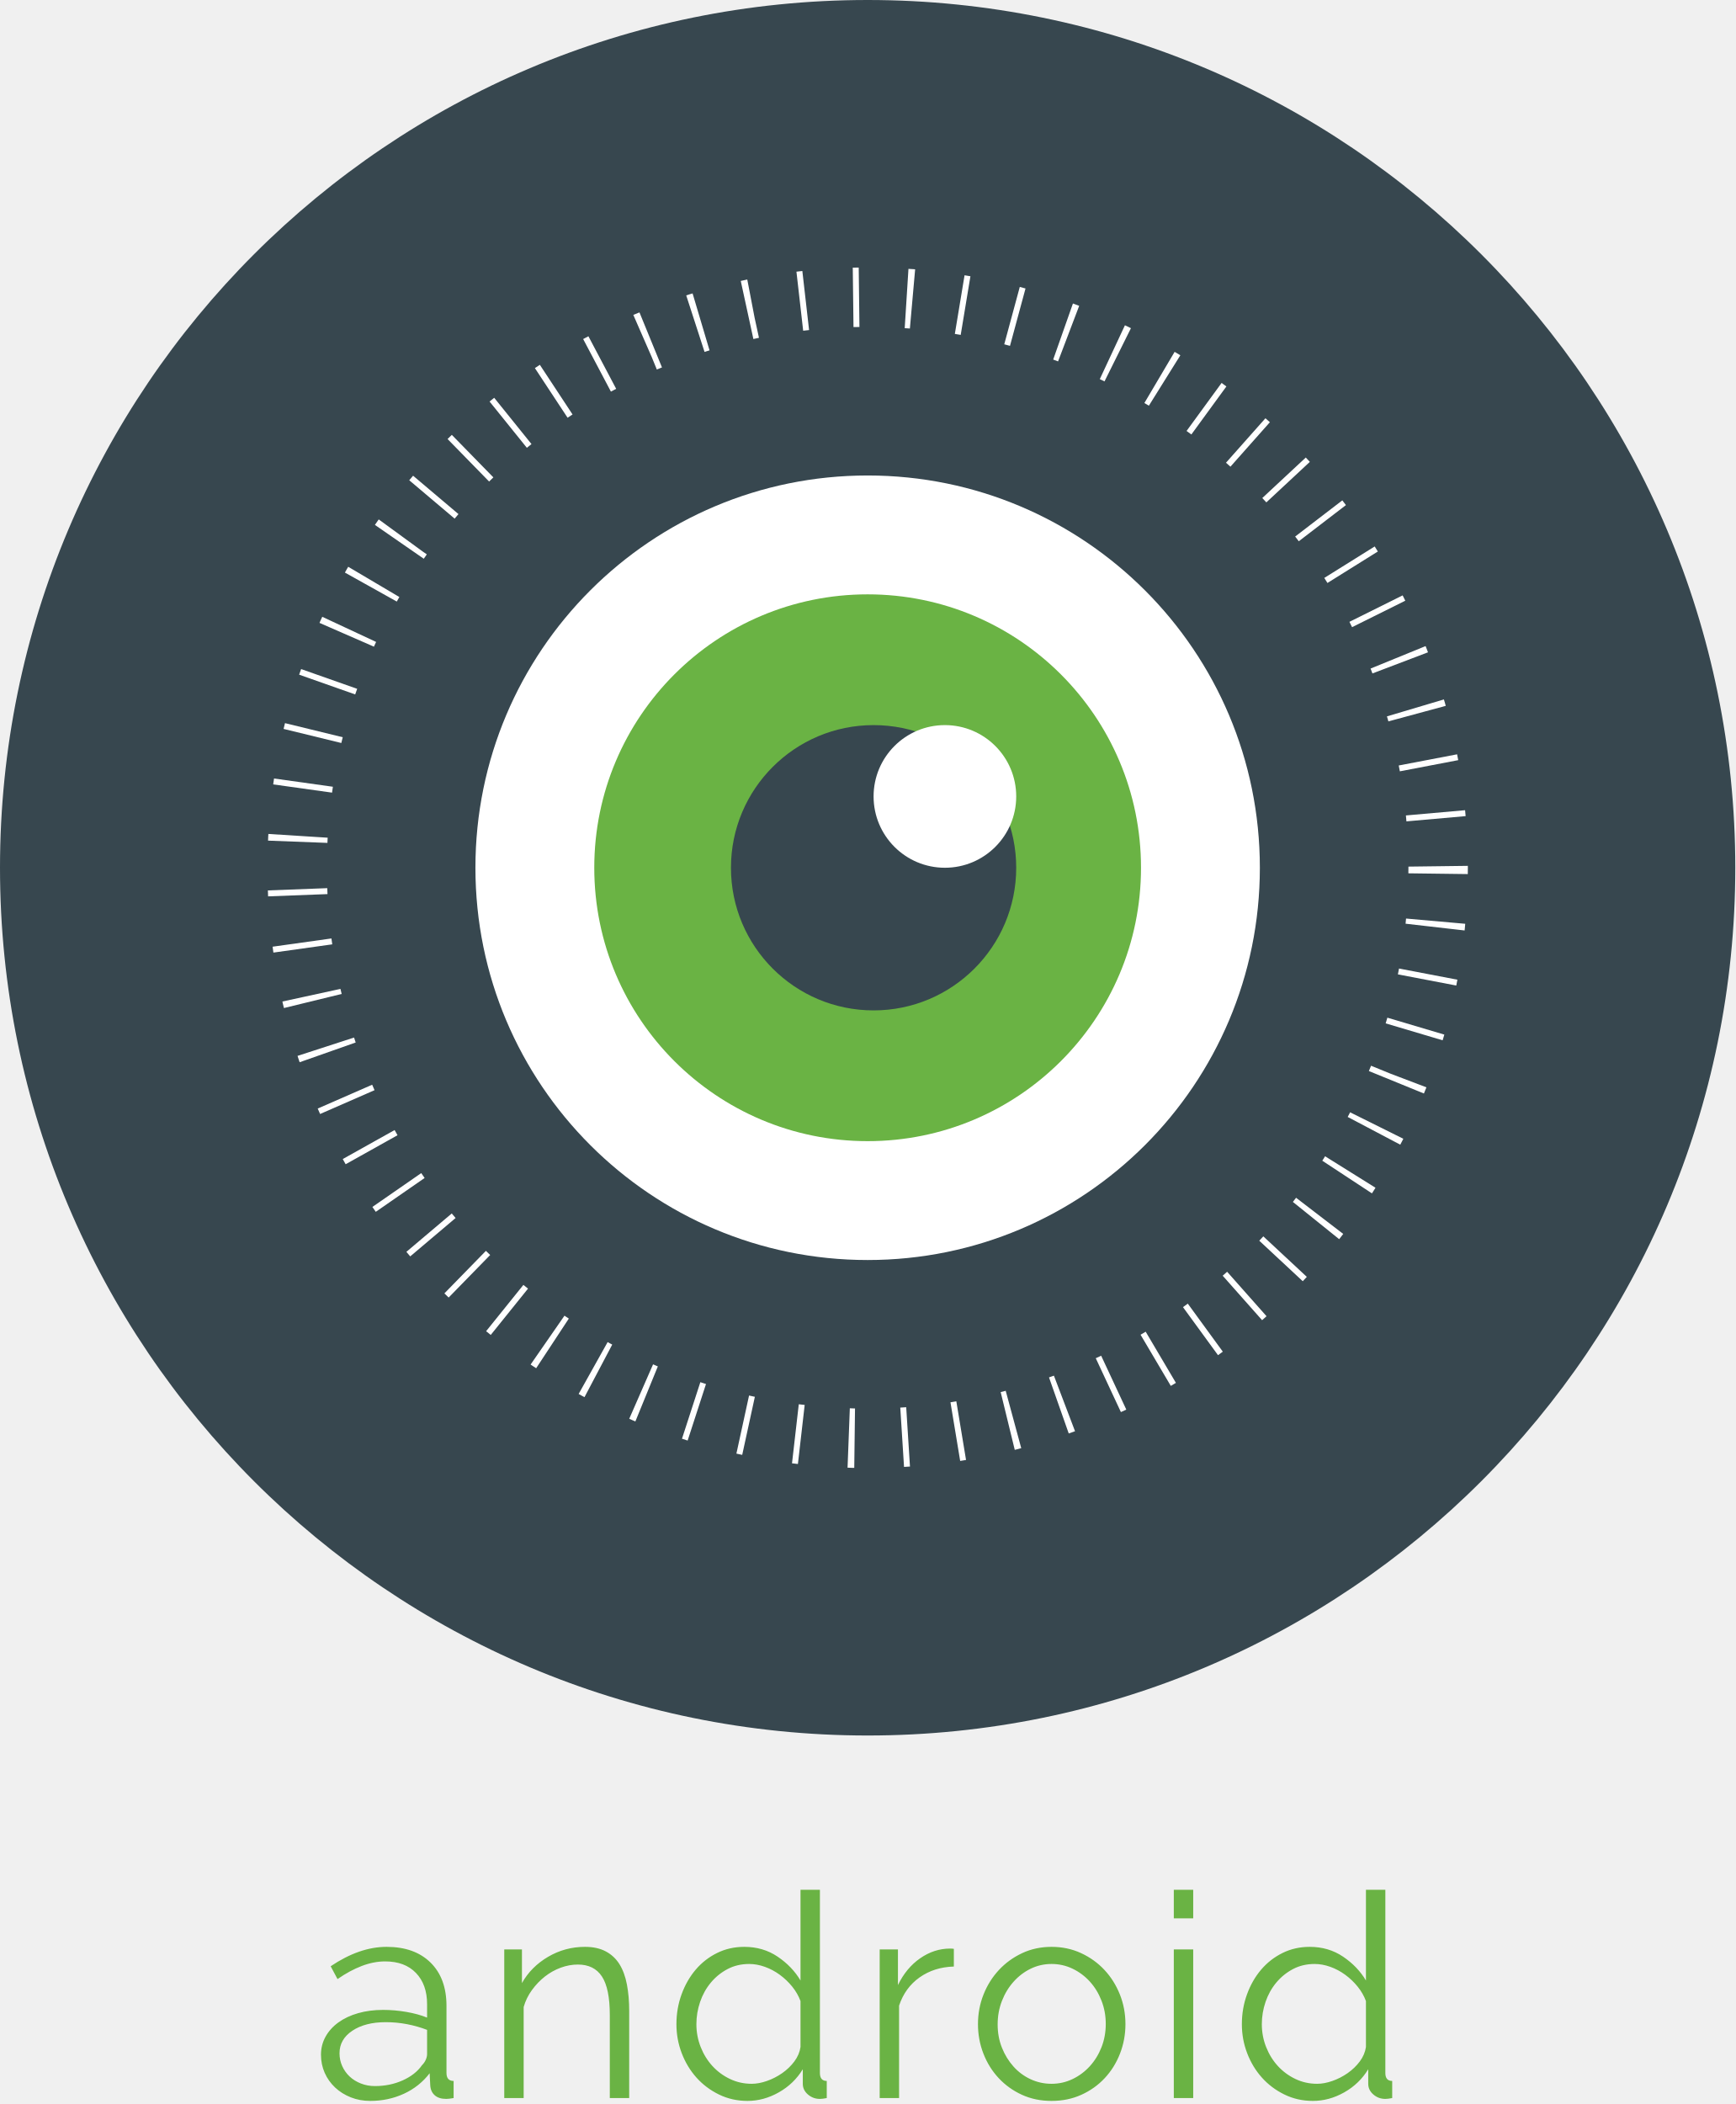
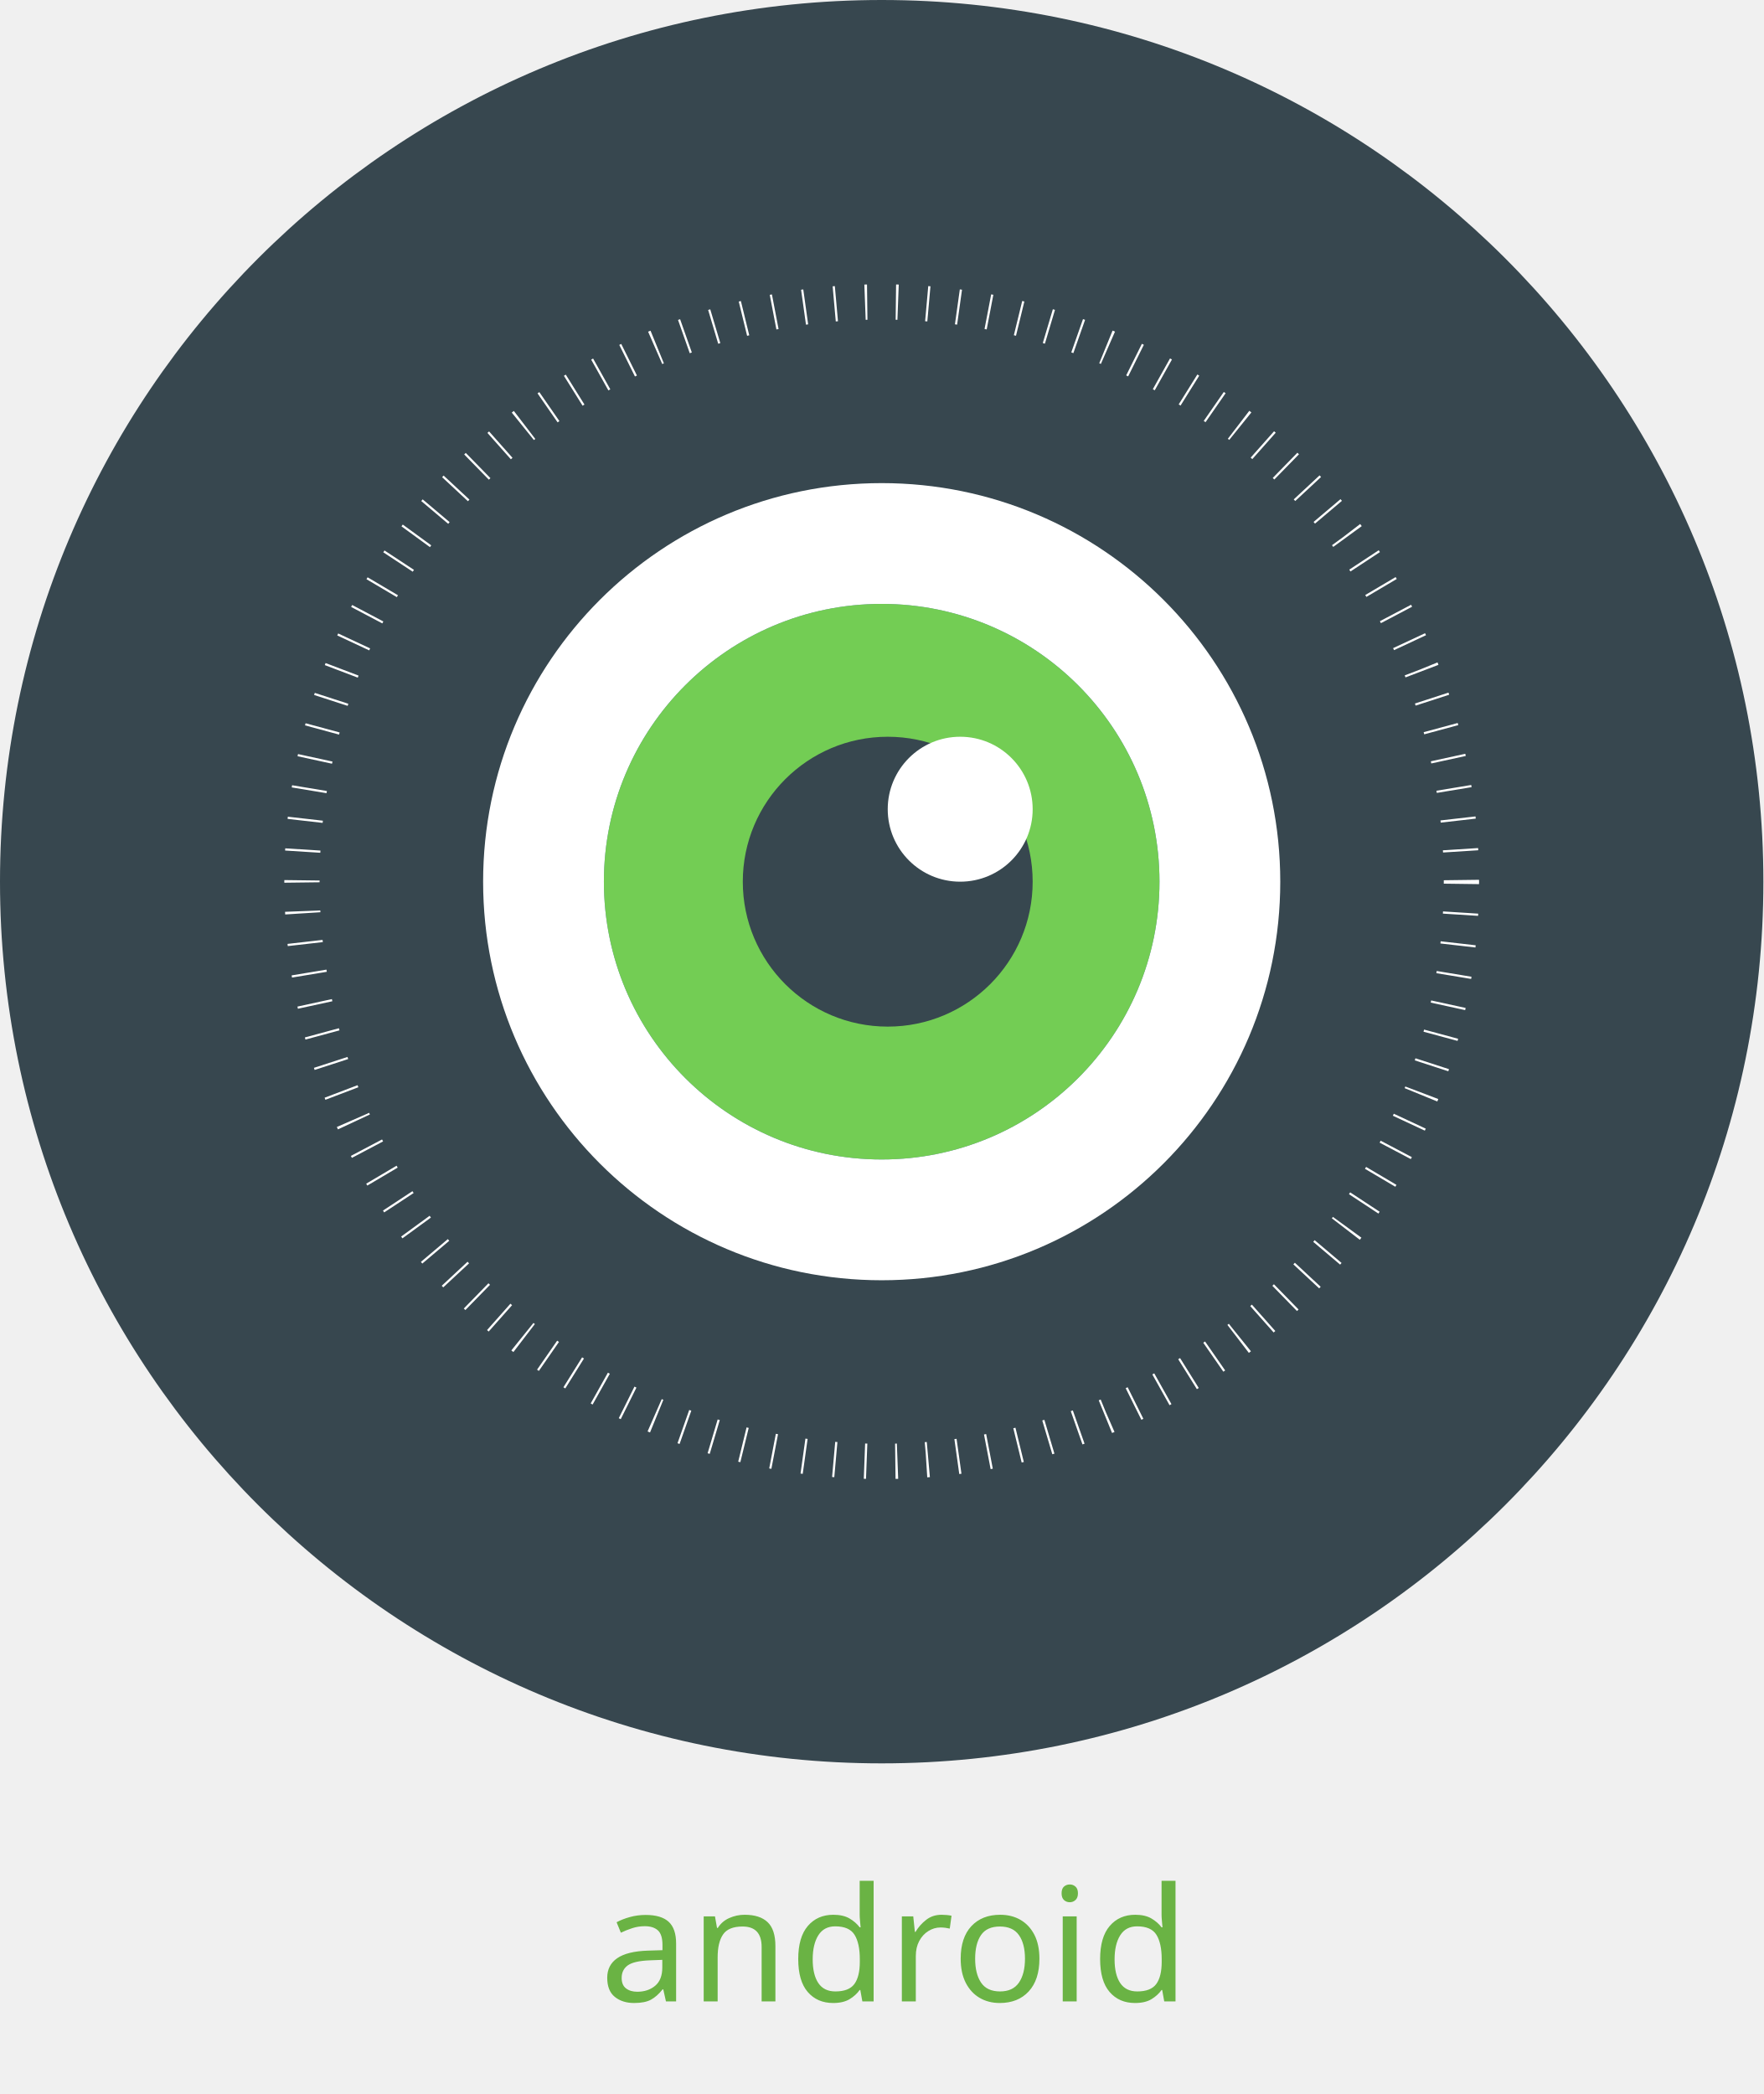
- <svg xmlns="http://www.w3.org/2000/svg" width="292px" height="354px" viewBox="0 0 292 354" version="1.1">
-   <defs />
-   <g id="Page-1" stroke="none" stroke-width="1" fill="none" fill-rule="evenodd">
+ <svg xmlns="http://www.w3.org/2000/svg" xmlns:xlink="http://www.w3.org/1999/xlink" width="800px" height="950px" viewBox="0 0 800 950" version="1.1">
+   <defs>
+     <circle id="path-1" cx="127" cy="127" r="126.027" />
+   </defs>
+   <g id="Logos" stroke="none" stroke-width="1" fill="none" fill-rule="evenodd">
    <g id="logo">
-       <circle id="dark-background" fill="#37474F" cx="146" cy="146" r="146" />
-       <circle id="white-background" fill="#FFFFFF" cx="146" cy="146" r="66" />
-       <circle id="lens" fill="#6AB344" cx="146" cy="146" r="46" />
-       <circle id="pupil" fill="#37474F" cx="147" cy="146" r="24" />
-       <ellipse id="reflection" fill="#FFFFFF" cx="159" cy="134" rx="12" ry="12" />
-       <circle id="circle" stroke="#FFFFFF" stroke-width="10" stroke-dasharray="1,8" cx="146" cy="146" r="96" />
-       <path d="M62.315,353.48 C61.131,353.48 60.035,353.28 59.027,352.88 C58.019,352.48 57.139,351.928 56.387,351.224 C55.635,350.52 55.051,349.696 54.635,348.752 C54.219,347.808 54.011,346.792 54.011,345.704 C54.011,344.616 54.267,343.608 54.779,342.68 C55.291,341.752 56.011,340.952 56.939,340.28 C57.867,339.608 58.971,339.088 60.251,338.72 C61.531,338.352 62.939,338.168 64.475,338.168 C65.755,338.168 67.051,338.28 68.363,338.504 C69.675,338.728 70.843,339.048 71.867,339.464 L71.867,337.208 C71.867,335 71.243,333.248 69.995,331.952 C68.747,330.656 67.019,330.008 64.811,330.008 C63.531,330.008 62.219,330.264 60.875,330.776 C59.531,331.288 58.171,332.024 56.795,332.984 L55.643,330.824 C58.875,328.648 62.011,327.56 65.051,327.56 C68.187,327.56 70.651,328.44 72.443,330.2 C74.235,331.96 75.131,334.392 75.131,337.496 L75.131,348.776 C75.131,349.672 75.531,350.12 76.331,350.12 L76.331,353 C75.787,353.096 75.371,353.144 75.083,353.144 C74.251,353.144 73.603,352.936 73.139,352.52 C72.675,352.104 72.427,351.528 72.395,350.792 L72.299,348.824 C71.147,350.328 69.699,351.48 67.955,352.28 C66.211,353.08 64.331,353.48 62.315,353.48 L62.315,353.48 Z M63.083,350.984 C64.779,350.984 66.339,350.664 67.763,350.024 C69.187,349.384 70.267,348.536 71.003,347.48 C71.291,347.192 71.507,346.88 71.651,346.544 C71.795,346.208 71.867,345.896 71.867,345.608 L71.867,341.528 C70.779,341.112 69.651,340.792 68.483,340.568 C67.315,340.344 66.123,340.232 64.907,340.232 C62.603,340.232 60.731,340.712 59.291,341.672 C57.851,342.632 57.131,343.896 57.131,345.464 C57.131,346.232 57.283,346.952 57.587,347.624 C57.891,348.296 58.307,348.88 58.835,349.376 C59.363,349.872 59.995,350.264 60.731,350.552 C61.467,350.84 62.251,350.984 63.083,350.984 L63.083,350.984 Z M105.877,353 L102.613,353 L102.613,339.032 C102.613,336.056 102.173,333.896 101.293,332.552 C100.413,331.208 99.061,330.536 97.237,330.536 C96.277,330.536 95.317,330.712 94.357,331.064 C93.397,331.416 92.509,331.912 91.693,332.552 C90.877,333.192 90.149,333.952 89.509,334.832 C88.869,335.712 88.405,336.664 88.117,337.688 L88.117,353 L84.853,353 L84.853,327.992 L87.829,327.992 L87.829,333.656 C88.853,331.832 90.317,330.36 92.221,329.24 C94.125,328.12 96.197,327.56 98.437,327.56 C99.813,327.56 100.981,327.816 101.941,328.328 C102.901,328.84 103.669,329.56 104.245,330.488 C104.821,331.416 105.237,332.552 105.493,333.896 C105.749,335.24 105.877,336.728 105.877,338.36 L105.877,353 Z M125.776,353.48 C124.048,353.48 122.448,353.12 120.976,352.4 C119.504,351.68 118.24,350.728 117.184,349.544 C116.128,348.36 115.304,346.992 114.712,345.44 C114.12,343.888 113.824,342.264 113.824,340.568 C113.824,338.808 114.112,337.136 114.688,335.552 C115.264,333.968 116.056,332.584 117.064,331.4 C118.072,330.216 119.272,329.28 120.664,328.592 C122.056,327.904 123.584,327.56 125.248,327.56 C127.36,327.56 129.232,328.112 130.864,329.216 C132.496,330.32 133.776,331.656 134.704,333.224 L134.704,317.96 L137.968,317.96 L137.968,348.776 C137.968,349.672 138.352,350.12 139.12,350.12 L139.12,353 C138.64,353.096 138.256,353.144 137.968,353.144 C137.2,353.144 136.528,352.896 135.952,352.4 C135.376,351.904 135.088,351.304 135.088,350.6 L135.088,348.152 C134.096,349.784 132.752,351.08 131.056,352.04 C129.36,353 127.6,353.48 125.776,353.48 L125.776,353.48 Z M126.496,350.6 C127.296,350.6 128.152,350.44 129.064,350.12 C129.976,349.8 130.832,349.36 131.632,348.8 C132.432,348.24 133.112,347.584 133.672,346.832 C134.232,346.08 134.576,345.272 134.704,344.408 L134.704,336.68 C134.384,335.816 133.92,335.008 133.312,334.256 C132.704,333.504 132.008,332.84 131.224,332.264 C130.44,331.688 129.6,331.24 128.704,330.92 C127.808,330.6 126.928,330.44 126.064,330.44 C124.72,330.44 123.504,330.728 122.416,331.304 C121.328,331.88 120.392,332.64 119.608,333.584 C118.824,334.528 118.224,335.608 117.808,336.824 C117.392,338.04 117.184,339.288 117.184,340.568 C117.184,341.912 117.424,343.192 117.904,344.408 C118.384,345.624 119.04,346.688 119.872,347.6 C120.704,348.512 121.688,349.24 122.824,349.784 C123.96,350.328 125.184,350.6 126.496,350.6 L126.496,350.6 Z M160.507,330.872 C158.299,330.936 156.379,331.544 154.747,332.696 C153.115,333.848 151.963,335.432 151.291,337.448 L151.291,353 L148.027,353 L148.027,327.992 L151.099,327.992 L151.099,333.992 C152.027,332.072 153.275,330.568 154.843,329.48 C156.411,328.392 158.091,327.848 159.883,327.848 C160.139,327.848 160.347,327.864 160.507,327.896 L160.507,330.872 Z M176.949,353.48 C175.125,353.48 173.461,353.136 171.957,352.448 C170.453,351.76 169.149,350.824 168.045,349.64 C166.941,348.456 166.085,347.08 165.477,345.512 C164.869,343.944 164.565,342.296 164.565,340.568 C164.565,338.808 164.877,337.144 165.501,335.576 C166.125,334.008 166.989,332.632 168.093,331.448 C169.197,330.264 170.501,329.32 172.005,328.616 C173.509,327.912 175.157,327.56 176.949,327.56 C178.741,327.56 180.397,327.912 181.917,328.616 C183.437,329.32 184.749,330.264 185.853,331.448 C186.957,332.632 187.821,334.008 188.445,335.576 C189.069,337.144 189.381,338.808 189.381,340.568 C189.381,342.296 189.077,343.944 188.469,345.512 C187.861,347.08 187.005,348.456 185.901,349.64 C184.797,350.824 183.485,351.76 181.965,352.448 C180.445,353.136 178.773,353.48 176.949,353.48 L176.949,353.48 Z M167.877,340.616 C167.877,342.024 168.117,343.328 168.597,344.528 C169.077,345.728 169.725,346.784 170.541,347.696 C171.357,348.608 172.317,349.32 173.421,349.832 C174.525,350.344 175.701,350.6 176.949,350.6 C178.197,350.6 179.373,350.336 180.477,349.808 C181.581,349.28 182.549,348.56 183.381,347.648 C184.213,346.736 184.869,345.672 185.349,344.456 C185.829,343.24 186.069,341.928 186.069,340.52 C186.069,339.144 185.829,337.84 185.349,336.608 C184.869,335.376 184.213,334.304 183.381,333.392 C182.549,332.48 181.581,331.76 180.477,331.232 C179.373,330.704 178.197,330.44 176.949,330.44 C175.701,330.44 174.533,330.704 173.445,331.232 C172.357,331.76 171.397,332.488 170.565,333.416 C169.733,334.344 169.077,335.424 168.597,336.656 C168.117,337.888 167.877,339.208 167.877,340.616 L167.877,340.616 Z M197.52,353 L197.52,327.992 L200.784,327.992 L200.784,353 L197.52,353 Z M197.52,322.76 L197.52,317.96 L200.784,317.96 L200.784,322.76 L197.52,322.76 Z M220.923,353.48 C219.195,353.48 217.595,353.12 216.123,352.4 C214.651,351.68 213.387,350.728 212.331,349.544 C211.275,348.36 210.451,346.992 209.859,345.44 C209.267,343.888 208.971,342.264 208.971,340.568 C208.971,338.808 209.259,337.136 209.835,335.552 C210.411,333.968 211.203,332.584 212.211,331.4 C213.219,330.216 214.419,329.28 215.811,328.592 C217.203,327.904 218.731,327.56 220.395,327.56 C222.507,327.56 224.379,328.112 226.011,329.216 C227.643,330.32 228.923,331.656 229.851,333.224 L229.851,317.96 L233.115,317.96 L233.115,348.776 C233.115,349.672 233.499,350.12 234.267,350.12 L234.267,353 C233.787,353.096 233.403,353.144 233.115,353.144 C232.347,353.144 231.675,352.896 231.099,352.4 C230.523,351.904 230.235,351.304 230.235,350.6 L230.235,348.152 C229.243,349.784 227.899,351.08 226.203,352.04 C224.507,353 222.747,353.48 220.923,353.48 L220.923,353.48 Z M221.643,350.6 C222.443,350.6 223.299,350.44 224.211,350.12 C225.123,349.8 225.979,349.36 226.779,348.8 C227.579,348.24 228.259,347.584 228.819,346.832 C229.379,346.08 229.723,345.272 229.851,344.408 L229.851,336.68 C229.531,335.816 229.067,335.008 228.459,334.256 C227.851,333.504 227.155,332.84 226.371,332.264 C225.587,331.688 224.747,331.24 223.851,330.92 C222.955,330.6 222.075,330.44 221.211,330.44 C219.867,330.44 218.651,330.728 217.563,331.304 C216.475,331.88 215.539,332.64 214.755,333.584 C213.971,334.528 213.371,335.608 212.955,336.824 C212.539,338.04 212.331,339.288 212.331,340.568 C212.331,341.912 212.571,343.192 213.051,344.408 C213.531,345.624 214.187,346.688 215.019,347.6 C215.851,348.512 216.835,349.24 217.971,349.784 C219.107,350.328 220.331,350.6 221.643,350.6 L221.643,350.6 Z" id="android" fill="#6AB344" />
+       <g>
+         <circle id="dark-background" fill="#37474F" fill-rule="evenodd" cx="400" cy="400" r="400" />
+         <circle id="white-background" fill="#FFFFFF" fill-rule="evenodd" cx="400" cy="400" r="180.822" />
+         <g id="lens" stroke-width="1" fill-rule="evenodd" transform="translate(273, 273)">
+           <mask id="mask-2" fill="white">
+             <use xlink:href="#path-1" />
+           </mask>
+           <use fill="#7986CB" xlink:href="#path-1" />
+           <g id="color/android" mask="url(#mask-2)" fill="#73CD54">
+             <rect id="Rectangle" x="0" y="0" width="254" height="254" />
+           </g>
+         </g>
+         <ellipse id="pupil" fill="#37474F" fill-rule="evenodd" cx="402.74" cy="400" rx="65.753" ry="65.753" />
+         <circle id="reflection" fill="#FFFFFF" fill-rule="evenodd" cx="435.616" cy="367.123" r="32.877" />
+         <circle id="circle-dashed" stroke="#FFFFFF" stroke-width="16" stroke-dasharray="1,13" cx="400" cy="400" r="263.014" />
+       </g>
+       <text id="android" font-family="Raleway-Regular, Raleway" font-size="72" font-weight="normal" letter-spacing="0.562" fill="#6AB344">
+         <tspan x="272.171" y="908">android</tspan>
+       </text>
    </g>
  </g>
</svg>
